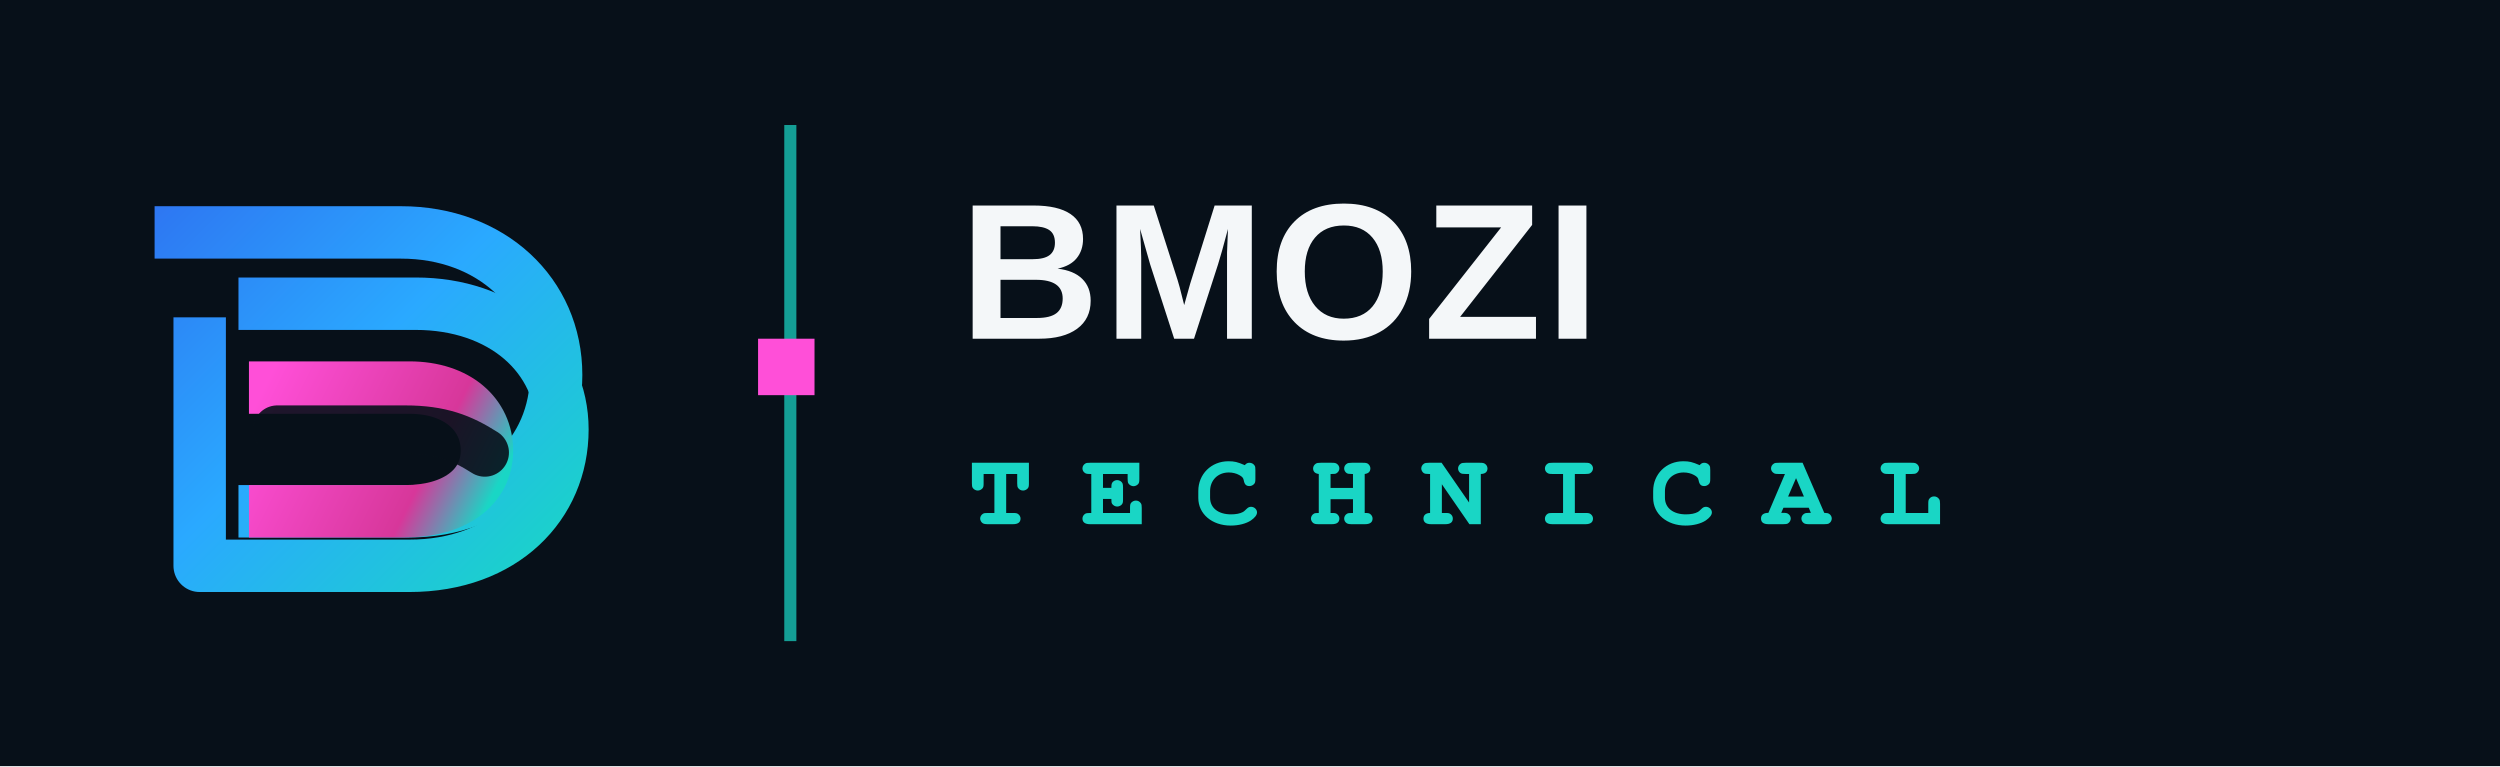
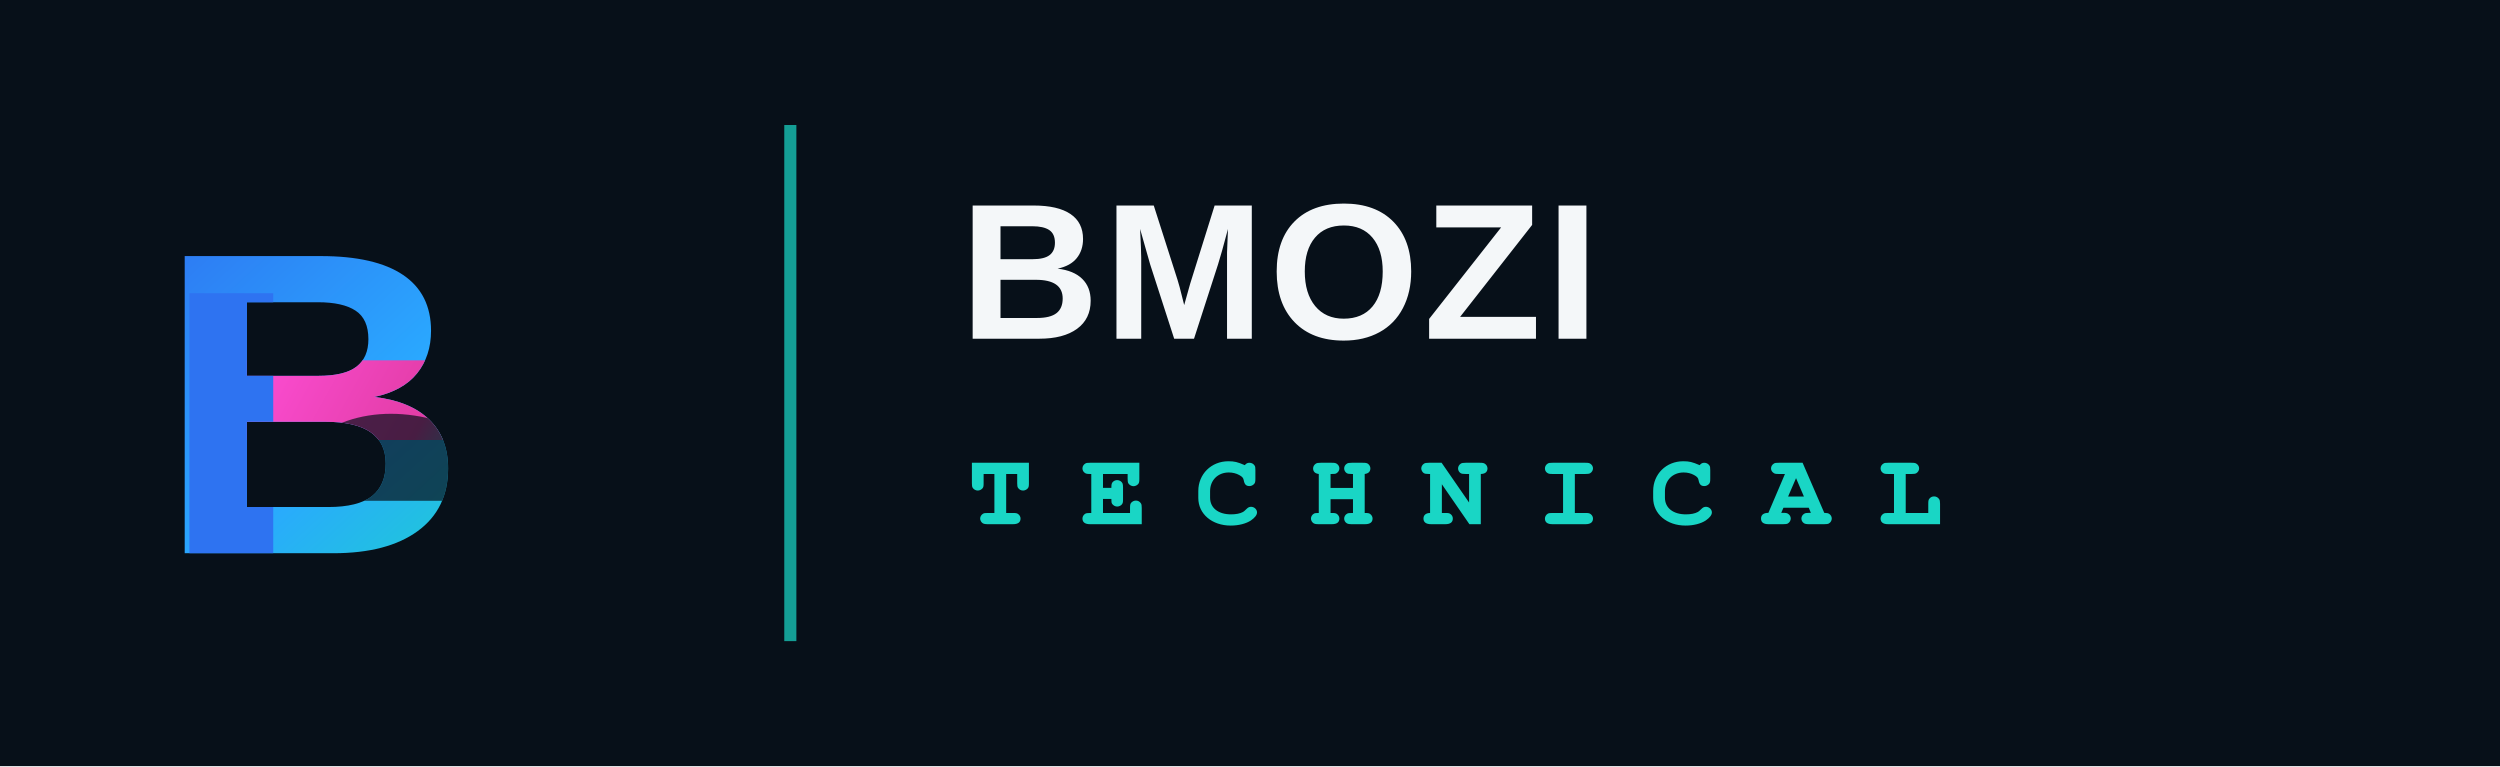
<svg xmlns="http://www.w3.org/2000/svg" viewBox="0 0 620 190" role="img" aria-labelledby="title desc">
  <defs>
-     <linearGradient id="bmozi-blue" x1="30" y1="32" x2="222" y2="224" gradientUnits="userSpaceOnUse">
+     <linearGradient id="bmozi-blue" x1="44" y1="34" x2="214" y2="220" gradientUnits="userSpaceOnUse">
      <stop offset="0" stop-color="#2E73F1" />
-       <stop offset=".48" stop-color="#2AA9FF" />
+       <stop offset=".56" stop-color="#2AA9FF" />
      <stop offset="1" stop-color="#19D6C5" />
    </linearGradient>
-     <linearGradient id="bmozi-magenta" x1="88" y1="118" x2="196" y2="172" gradientUnits="userSpaceOnUse">
+     <linearGradient id="bmozi-magenta" x1="72" y1="114" x2="184" y2="176" gradientUnits="userSpaceOnUse">
      <stop offset="0" stop-color="#FF4FD8" />
-       <stop offset=".72" stop-color="#D7379A" />
+       <stop offset=".72" stop-color="#E23CA5" />
      <stop offset="1" stop-color="#19D6C5" />
    </linearGradient>
+     <clipPath id="b-clip">
+       <text x="32" y="210" font-family="Arial Black, Arial, Helvetica, sans-serif" font-size="206" font-weight="900">B</text>
+     </clipPath>
  </defs>
  <rect width="620" height="190" fill="#071019" />
-   <g transform="translate(23 28) scale(.52)">
+   <g transform="translate(22 28) scale(.52)">
    <rect width="256" height="256" fill="#071019" />
-     <path d="M42 57H147C190 57 221 86 221 125C221 162 192 190 151 190H82" fill="none" stroke="url(#bmozi-blue)" stroke-width="25" stroke-linecap="square" stroke-linejoin="round" />
-     <path d="M51 110V216H151C196 216 224 187 224 151C224 116 195 91 154 91H82" fill="none" stroke="url(#bmozi-blue)" stroke-width="25" stroke-linecap="square" stroke-linejoin="round" />
-     <path d="M87 131H151C174 131 188 144 188 161C188 179 172 190 149 190H87" fill="none" stroke="url(#bmozi-magenta)" stroke-width="25" stroke-linecap="square" stroke-linejoin="round" />
-     <path d="M88 151H149C166 151 176 155 187 162" fill="none" stroke="#071019" stroke-width="23" stroke-linecap="round" opacity=".9" />
+     <text x="32" y="210" fill="url(#bmozi-blue)" font-family="Arial Black, Arial, Helvetica, sans-serif" font-size="206" font-weight="900">B</text>
+     <g clip-path="url(#b-clip)">
+       <rect x="63" y="118" width="122" height="38" fill="url(#bmozi-magenta)" />
+       <path d="M105 157C127 139 159 139 190 157V185H88V165C92 162 98 160 105 157Z" fill="#071019" opacity=".7" />
+       <rect x="48" y="86" width="40" height="128" fill="#2E73F1" />
+     </g>
  </g>
  <line x1="196" y1="31" x2="196" y2="159" stroke="#19D6C5" stroke-opacity=".72" stroke-width="3" />
-   <rect x="188" y="84" width="14" height="14" fill="#FF4FD8" />
-   <text x="238" y="84" fill="#F4F7F9" font-family="Arial" font-size="48" font-weight="800" letter-spacing="1">BMOZI</text>
-   <text x="240" y="130" fill="#19D6C5" font-family="Courier" font-size="27" font-weight="700" letter-spacing="12">TECHNICAL</text>
+   <text x="238" y="84" fill="#F4F7F9" font-family="Arial, Helvetica, sans-serif" font-size="48" font-weight="800" letter-spacing="1">BMOZI</text>
+   <text x="240" y="130" fill="#19D6C5" font-family="Courier, monospace" font-size="27" font-weight="700" letter-spacing="12">TECHNICAL</text>
</svg>
